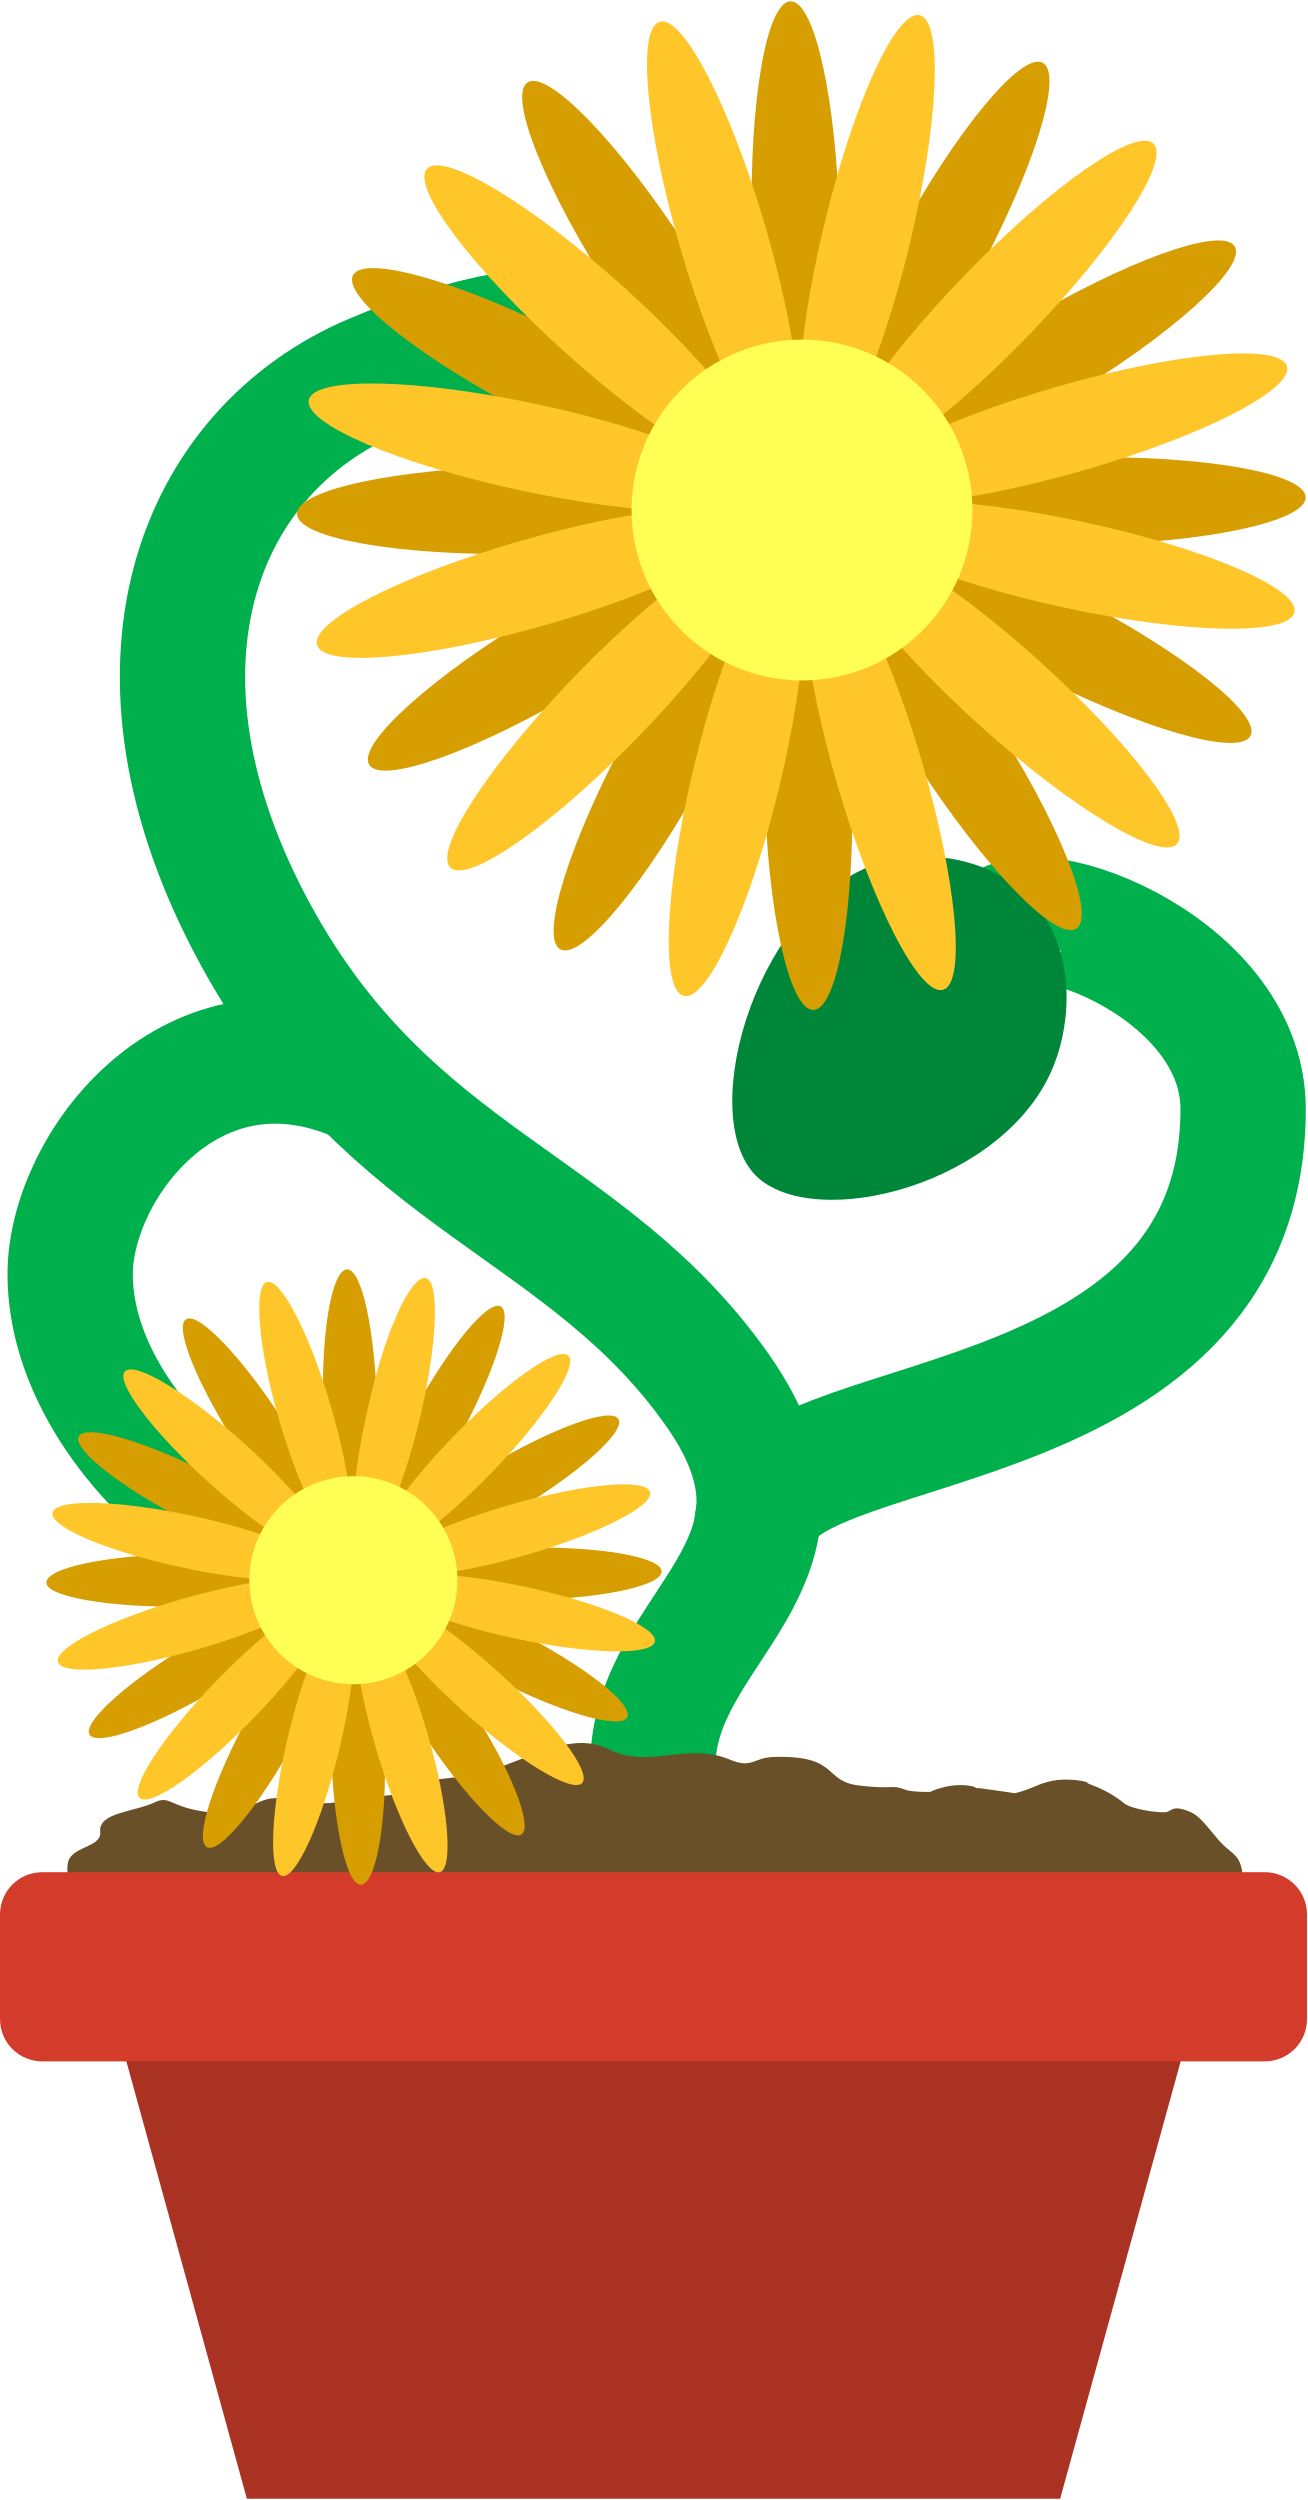
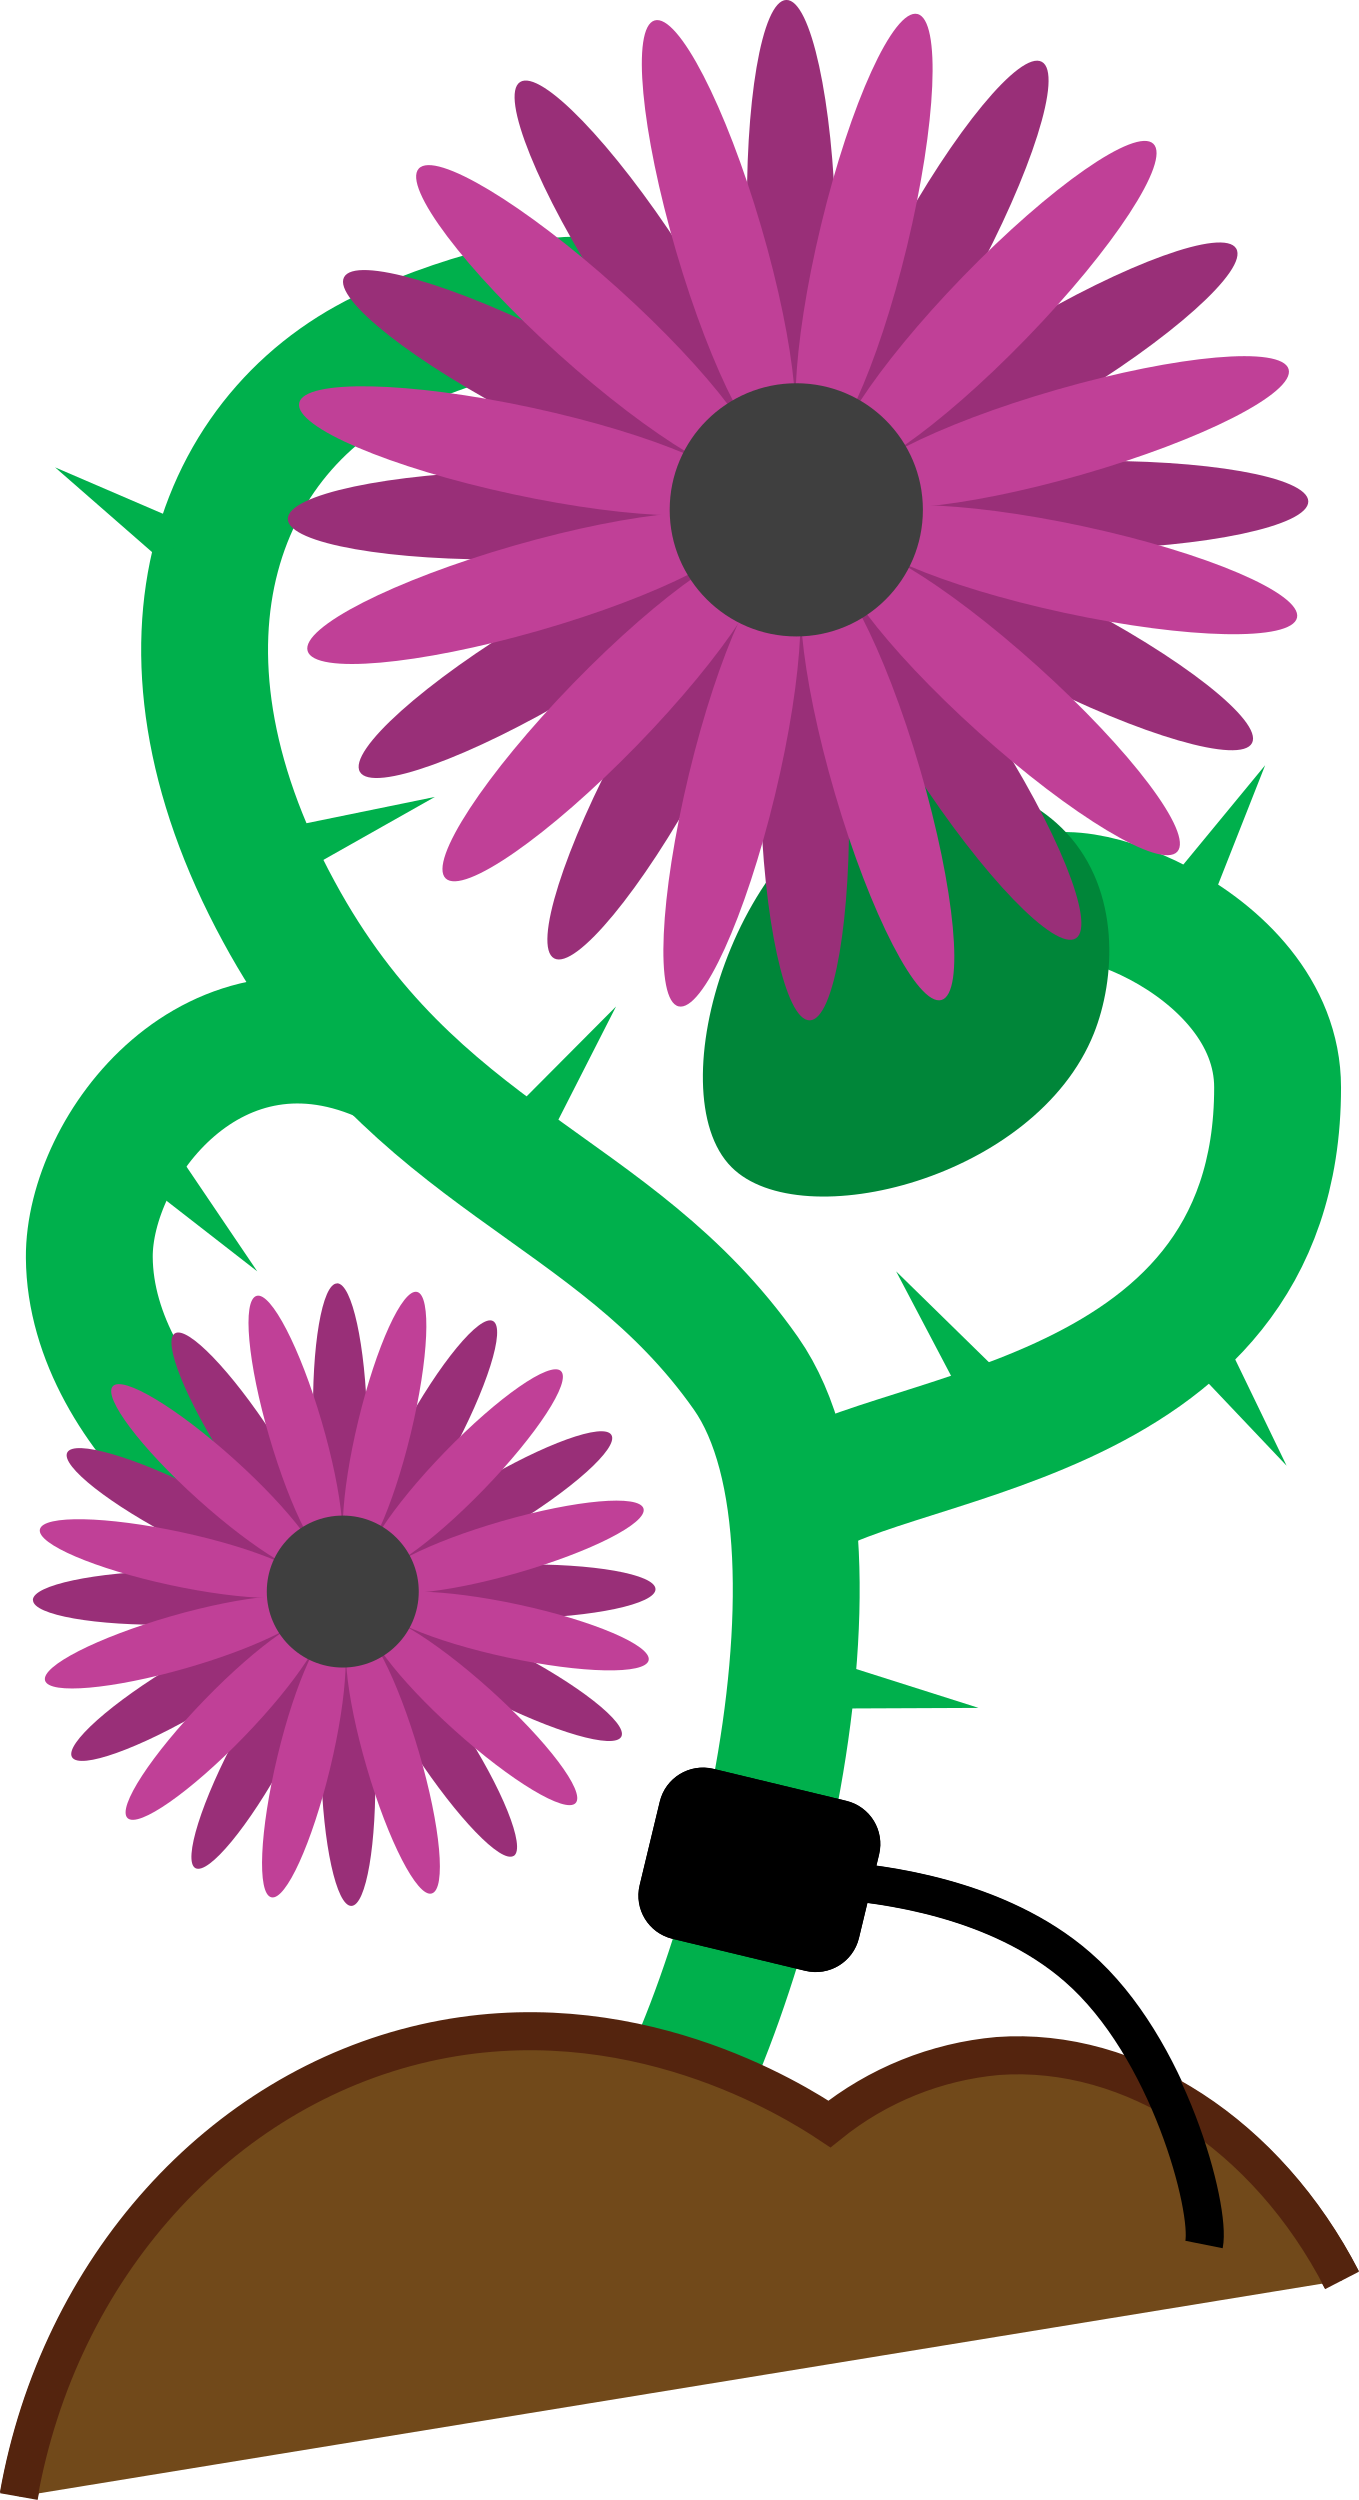
- <svg xmlns="http://www.w3.org/2000/svg" version="1.1" x="0px" y="0px" viewBox="0 0 104.3 199.5" style="enable-background:new 0 0 104.3 199.5;" xml:space="preserve">
-   <style type="text/css">
- 	.st0{fill:none;stroke:#00B04C;stroke-width:10;stroke-miterlimit:10;}
- 	.st1{fill:#008639;}
- 	.st2{fill:#6A5028;}
- 	.st3{fill:#A93223;}
- 	.st4{fill:#D33B2A;}
- 	.st5{fill:#D79E02;}
- 	.st6{fill:#FFC62A;}
- 	.st7{fill:#FFFE54;}
- </style>
-   <g id="stem">
-     <path class="st0" d="M52.1,140.9c0-11.2,14.9-16,5.2-29.9C46.8,96,31.2,94.4,20.4,74.6C8.8,53.3,15.8,35.9,29.9,30   c15.9-6.7,23.1-3.2,30.7,1.7" />
-     <path class="st0" d="M60.4,121.8c0.2-9.6,38.8-5.7,38.8-33.3c0-11.8-18.4-18-19.4-13.8" />
-     <path class="st0" d="M29.2,86.4c-13.8-6.5-23.7,6.8-23.6,15.4c0.1,12.5,15.1,23.9,21.5,22.2" />
-   </g>
-   <g id="buds">
-     <path class="st1" d="M82.3,71.8c-3.1-3.3-8.1-4-11.6-3.1c-10.1,2.7-15.3,20.1-10.4,25.1c4.6,4.6,20,0.8,23.8-8.8   C85.5,81.5,85.9,75.7,82.3,71.8z" />
-   </g>
-   <g id="pot">
-     <g id="dirt">
-       <path class="st2" d="M98.9,152.4c0.4-1.5,0.4-2.6,0.1-3.6c-0.3-0.9-0.9-1-1.7-1.9c-1.1-1.3-1.6-2-2.3-2.3c-1.4-0.6-1.5-0.1-1.9,0    c-0.5,0.1-2.8-0.2-3.4-0.7c-1.3-1.1-2.8-1.5-2.9-1.6c0,0,0,0,0,0c0,0,0,0-0.1-0.1c-0.8-0.2-2.1-0.3-3.1,0    c-1.1,0.3-1.1,0.5-2.6,0.9c0,0,0,0,0,0c0,0-1.3-0.2-2.8-0.4c-0.2,0-0.4,0-0.4-0.1c-1.8-0.5-3.6,0.4-3.6,0.4c-1.3,0-1.8-0.1-2-0.2    c-1.1-0.4-0.9,0-3.5-0.3c-3.1-0.3-1.6-2.4-6.8-2.3c-1.8,0-1.8,1-3.7,0.2c-3.4-1.4-6.4,0.8-9.6-0.8c-3-1.5-6.2,0.7-9.6,1.7    c-2.6,0.8-4.3,0.4-5.6,1.2c-1.3,0.7-0.9,0.6-2.7,0.8c-2.2,0.2-3.9,0.7-5.7,0.6c-2.2-0.2-1-0.6-3.2-0.4c-1.6,0.1-2.4,1.7-5.9,1    c-2.3-0.4-2.4-1.2-3.5-0.7c-1.6,0.8-4.6,0.8-4.4,2.4c0.1,1.3-2.5,1.1-2.6,2.6c-0.1,0.7,0.1,1.5,0.5,2.4c0,0,0.9,2,2.8,3.3    C14.6,158.7,88.7,153.2,98.9,152.4z" />
-     </g>
-     <polygon class="st3" points="84.6,199.4 19.7,199.4 8.9,160.2 95.4,160.2  " />
-     <path class="st4" d="M100.9,164.5H3.4c-1.9,0-3.4-1.5-3.4-3.4v-8.3c0-1.9,1.5-3.4,3.4-3.4h97.5c1.9,0,3.4,1.5,3.4,3.4v8.3   C104.3,163,102.8,164.5,100.9,164.5z" />
+ <svg xmlns="http://www.w3.org/2000/svg" viewBox="0 0 107.11 197.07">
+   <defs>
+     <style>.cls-1,.cls-6{fill:none;}.cls-1{stroke:#00b04c;stroke-width:10px;}.cls-1,.cls-3,.cls-5,.cls-6{stroke-miterlimit:10;}.cls-2{fill:#00b04c;}.cls-3{fill:#71491a;stroke:#54240e;}.cls-3,.cls-5,.cls-6{stroke-width:3px;}.cls-4{fill:#008639;}.cls-5,.cls-6{stroke:#000;}.cls-7{fill:#992f78;}.cls-8{fill:#c04097;}.cls-9{fill:#3f3f3f;}</style>
+   </defs>
+   <g id="new_back" data-name="new back">
+     <path class="cls-1" d="M48.17,172.66c9.26-11.49,19.39-50.51,9.65-64.4C47.32,93.3,31.71,91.65,21,71.86c-11.6-21.33-4.66-38.67,9.5-44.61,16-6.69,22.2-3.11,24.94,2.94" transform="translate(0.98 0)" />
+     <path class="cls-1" d="M60.94,119.06c6.37-6.28,38.82-5.7,38.79-33.35,0-11.84-18.39-18-19.39-13.8" transform="translate(0.98 0)" />
+     <path class="cls-1" d="M29.7,83.71C15.89,77.22,6,90.52,6.06,99.13c.09,12.55,15.07,23.94,21.5,22.21" transform="translate(0.98 0)" />
+     <path class="cls-2" d="M22.07,65.12l11.23-2.3-9.95,5.62Z" transform="translate(0.98 0)" />
+     <path class="cls-2" d="M39.49,87.47l8.09-8.13L42.39,89.53Z" transform="translate(0.98 0)" />
+     <path class="cls-2" d="M91.46,69.17l7.29-8.85L94.54,71Z" transform="translate(0.98 0)" />
+     <path class="cls-2" d="M75,110.37l-5.34-10.15,8.17,8Z" transform="translate(0.98 0)" />
+     <path class="cls-2" d="M95.44,105.2l5,10.34-7.87-8.3Z" transform="translate(0.98 0)" />
+     <path class="cls-2" d="M12.88,90.72l6.42,9.5-9-7Z" transform="translate(0.98 0)" />
+     <path class="cls-2" d="M12,44.39,3.36,36.84l10.5,4.52Z" transform="translate(0.98 0)" />
+     <path class="cls-2" d="M32.45,29.13,36.91,39.7,29.45,31Z" transform="translate(0.98 0)" />
+     <path class="cls-2" d="M35.45,123.5,24.9,128l8.63-7.49Z" transform="translate(0.98 0)" />
+     <path class="cls-2" d="M65.23,131.16l10.93,3.47-11.43.05Z" transform="translate(0.98 0)" />
+     <path class="cls-3" d="M.51,196.8c3.18-17.92,15.86-32,32-35.68s29.19,4.59,31.91,6.39a24.63,24.63,0,0,1,13.28-5.37c10.58-.76,21.23,6.21,27.11,17.62" transform="translate(0.98 0)" />
+     <path class="cls-4" d="M83.05,65.61c-3.76-4-9.68-4.8-13.91-3.68C57.08,65.14,50.75,86.05,56.68,92c5.48,5.51,24,.91,28.57-10.54C86.93,77.25,87.42,70.27,83.05,65.61Z" transform="translate(0.98 0)" />
+     <rect class="cls-5" x="51.5" y="142" width="14.78" height="10.78" rx="2" transform="translate(37.12 -9.69) rotate(13.54)" />
+     <path class="cls-6" d="M94,176.92c.56-2.8-2.75-15.56-10-21.86-6.27-5.47-15.4-6.57-19.27-6.85" transform="translate(0.98 0)" />
  </g>
  <g id="flowers">
-     <ellipse id="petals_120_" transform="matrix(0.8388 -0.5445 0.5445 0.8388 -3.4463 31.7354)" class="st5" cx="51.9" cy="21.7" rx="3.5" ry="18" />
-     <ellipse id="petals_119_" transform="matrix(0.8388 -0.5445 0.5445 0.8388 -19.8698 50.9519)" class="st5" cx="76.1" cy="59" rx="3.5" ry="18" />
-     <ellipse id="petals_118_" transform="matrix(0.4563 -0.8898 0.8898 0.4563 -2.8538 55.7297)" class="st5" cx="44.2" cy="30.2" rx="3.5" ry="18" />
-     <ellipse id="petals_117_" transform="matrix(0.4563 -0.8898 0.8898 0.4563 0.6045 102.0219)" class="st5" cx="83.8" cy="50.5" rx="3.5" ry="18" />
-     <ellipse id="petals_116_" transform="matrix(0.9998 -1.749077e-02 1.749077e-02 0.9998 -0.7063 0.7361)" class="st5" cx="41.7" cy="40.7" rx="18" ry="3.5" />
-     <ellipse id="petals_115_" transform="matrix(0.9998 -1.749077e-02 1.749077e-02 0.9998 -0.6859 1.5146)" class="st5" cx="86.2" cy="40" rx="18" ry="3.5" />
-     <ellipse id="petals_114_" transform="matrix(0.8584 -0.513 0.513 0.8584 -20.2059 30.3543)" class="st5" cx="44.9" cy="51.8" rx="18" ry="3.5" />
-     <ellipse id="petals_113_" transform="matrix(0.8584 -0.513 0.513 0.8584 -3.0792 46.724)" class="st5" cx="83.1" cy="28.9" rx="18" ry="3.5" />
-     <ellipse id="petals_112_" transform="matrix(0.478 -0.8784 0.8784 0.478 -24.7753 78.1322)" class="st5" cx="53.3" cy="59.9" rx="18" ry="3.5" />
-     <ellipse id="petals_111_" transform="matrix(0.478 -0.8784 0.8784 0.478 20.6802 76.4103)" class="st5" cx="74.6" cy="20.8" rx="18" ry="3.5" />
-     <ellipse id="petals_110_" transform="matrix(0.9997 -2.281180e-02 2.281180e-02 0.9997 -1.4115 1.4875)" class="st5" cx="64.5" cy="62.6" rx="3.5" ry="18" />
-     <ellipse id="petals_109_" transform="matrix(0.9997 -2.281180e-02 2.281180e-02 0.9997 -0.3965 1.4528)" class="st5" cx="63.5" cy="18.1" rx="3.5" ry="18" />
-     <ellipse id="petals_108_" transform="matrix(0.6691 -0.7432 0.7432 0.6691 -3.2254 43.686)" class="st6" cx="47.4" cy="25.5" rx="3.5" ry="18" />
-     <ellipse id="petals_107_" transform="matrix(0.6691 -0.7432 0.7432 0.6691 -14.414 78.1316)" class="st6" cx="80.5" cy="55.3" rx="3.5" ry="18" />
-     <ellipse id="petals_106_" transform="matrix(0.2102 -0.9777 0.9777 0.2102 -1.5337 69.4589)" class="st6" cx="42.2" cy="35.7" rx="3.5" ry="18" />
-     <ellipse id="petals_105_" transform="matrix(0.2102 -0.9777 0.9777 0.2102 23.6903 119.4015)" class="st6" cx="85.7" cy="45" rx="3.5" ry="18" />
-     <ellipse id="petals_104_" transform="matrix(0.9612 -0.2759 0.2759 0.9612 -11.178 13.5583)" class="st6" cx="42.6" cy="46.5" rx="18" ry="3.5" />
-     <ellipse id="petals_103_" transform="matrix(0.9612 -0.2759 0.2759 0.9612 -6.1266 24.8891)" class="st6" cx="85.4" cy="34.2" rx="18" ry="3.5" />
-     <ellipse id="petals_102_" transform="matrix(0.6962 -0.7179 0.7179 0.6962 -25.7108 51.9266)" class="st6" cx="48.5" cy="56.3" rx="18" ry="3.5" />
-     <ellipse id="petals_101_" transform="matrix(0.6962 -0.7179 0.7179 0.6962 6.648 64.4654)" class="st6" cx="79.5" cy="24.4" rx="18" ry="3.5" />
-     <ellipse id="petals_100_" transform="matrix(0.2341 -0.9722 0.9722 0.2341 -15.2593 104.6289)" class="st6" cx="58.8" cy="62" rx="18" ry="3.5" />
-     <ellipse id="petals_99_" transform="matrix(0.2341 -0.9722 0.9722 0.2341 34.8016 81.6102)" class="st6" cx="69.2" cy="18.7" rx="18" ry="3.5" />
-     <ellipse id="petals_98_" transform="matrix(0.9597 -0.2811 0.2811 0.9597 -14.5155 22.23)" class="st6" cx="70.2" cy="61.7" rx="3.5" ry="18" />
-     <ellipse id="petals_97_" transform="matrix(0.9597 -0.2811 0.2811 0.9597 -3.012 16.9912)" class="st6" cx="57.7" cy="19" rx="3.5" ry="18" />
-     <circle class="st7" cx="64" cy="40.7" r="13.6" />
-     <ellipse id="petals_24_" transform="matrix(0.8388 -0.5445 0.5445 0.8388 -58.9573 29.7874)" class="st5" cx="20.8" cy="114.5" rx="2.1" ry="11" />
-     <path id="petals_23_" class="st5" d="M41.6,146.4c-1,0.6-4.5-3-7.8-8s-5.2-9.7-4.2-10.4c1-0.6,4.5,3,7.8,8S42.6,145.8,41.6,146.4" />
-     <ellipse id="petals_22_" transform="matrix(0.4563 -0.8898 0.8898 0.4563 -97.6916 79.3999)" class="st5" cx="16.1" cy="119.6" rx="2.1" ry="11" />
-     <ellipse id="petals_21_" transform="matrix(0.4563 -0.8898 0.8898 0.4563 -95.5815 107.6449)" class="st5" cx="40.3" cy="132" rx="2.1" ry="11" />
-     <path id="petals_20_" class="st5" d="M3.7,126.3c0-1.2,4.9-2.2,10.9-2.3s11,0.8,11,1.9c0,1.2-4.9,2.2-10.9,2.3S3.7,127.4,3.7,126.3   " />
-     <ellipse id="petals_19_" transform="matrix(0.9998 -1.749077e-02 1.749077e-02 0.9998 -2.1906 0.7503)" class="st5" cx="41.8" cy="125.6" rx="11" ry="2.1" />
-     <ellipse id="petals_18_" transform="matrix(0.8584 -0.513 0.513 0.8584 -65.786 27.3009)" class="st5" cx="16.6" cy="132.8" rx="11" ry="2.1" />
-     <ellipse id="petals_17_" transform="matrix(0.8584 -0.513 0.513 0.8584 -55.3363 37.2888)" class="st5" cx="39.9" cy="118.9" rx="11" ry="2.1" />
-     <path id="petals_16_" class="st5" d="M16.5,147.4c-1-0.6,0.5-5.3,3.4-10.6c2.9-5.3,6.1-9.2,7.1-8.6c1,0.6-0.5,5.3-3.4,10.6   C20.7,144.1,17.5,148,16.5,147.4" />
-     <ellipse id="petals_15_" transform="matrix(0.478 -0.8784 0.8784 0.478 -81.9411 89.9521)" class="st5" cx="34.7" cy="113.9" rx="11" ry="2.1" />
-     <path id="petals_14_" class="st5" d="M28.8,150.4c-1.2,0-2.2-4.9-2.4-10.9c-0.1-6.1,0.7-11,1.9-11c1.2,0,2.2,4.9,2.4,10.9   S30,150.4,28.8,150.4" />
-     <path id="petals_13_" class="st5" d="M27.7,101.3c1.2,0,2.2,4.9,2.4,10.9c0.1,6.1-0.7,11-1.9,11c-1.2,0-2.2-4.9-2.4-10.9   C25.6,106.3,26.5,101.3,27.7,101.3" />
-     <ellipse id="petals_12_" transform="matrix(0.6691 -0.7432 0.7432 0.6691 -80.7752 52.1054)" class="st6" cx="18.1" cy="116.8" rx="2.1" ry="11" />
-     <ellipse id="petals_11_" transform="matrix(0.6691 -0.7432 0.7432 0.6691 -87.6018 73.1222)" class="st6" cx="38.3" cy="134.9" rx="2.1" ry="11" />
-     <ellipse id="petals_10_" transform="matrix(0.2102 -0.9777 0.9777 0.2102 -108.4427 111.7384)" class="st6" cx="14.9" cy="123" rx="2.1" ry="11" />
-     <ellipse id="petals_9_" transform="matrix(0.2102 -0.9777 0.9777 0.2102 -93.0524 142.2106)" class="st6" cx="41.5" cy="128.7" rx="2.1" ry="11" />
-     <ellipse id="petals_8_" transform="matrix(0.9612 -0.2759 0.2759 0.9612 -35.1716 9.2156)" class="st6" cx="15.2" cy="129.6" rx="11" ry="2.1" />
-     <ellipse id="petals_7_" transform="matrix(0.9612 -0.2759 0.2759 0.9612 -32.0896 16.129)" class="st6" cx="41.3" cy="122.1" rx="11" ry="2.1" />
-     <ellipse id="petals_6_" transform="matrix(0.6962 -0.7179 0.7179 0.6962 -91.6393 54.6656)" class="st6" cx="18.8" cy="135.6" rx="11" ry="2.1" />
-     <ellipse id="petals_5_" transform="matrix(0.6962 -0.7179 0.7179 0.6962 -71.8958 62.3161)" class="st6" cx="37.7" cy="116.1" rx="11" ry="2.1" />
-     <path id="petals_4_" class="st6" d="M22.5,149.7c-1.1-0.3-0.9-5.3,0.5-11.2c1.4-5.9,3.5-10.4,4.6-10.2c1.1,0.3,0.9,5.3-0.5,11.2   C25.7,145.4,23.6,150,22.5,149.7" />
-     <path id="petals_3_" class="st6" d="M34,102c1.1,0.3,0.9,5.3-0.5,11.2c-1.4,5.9-3.5,10.4-4.6,10.2c-1.1-0.3-0.9-5.3,0.5-11.2   C30.7,106.3,32.8,101.7,34,102" />
-     <path id="petals_2_" class="st6" d="M35.1,149.4c-1.1,0.3-3.4-4.1-5.1-9.9c-1.7-5.8-2.2-10.8-1-11.1c1.1-0.3,3.4,4.1,5.1,9.9   C35.8,144.1,36.2,149.1,35.1,149.4" />
-     <path id="petals_1_" class="st6" d="M21.3,102.3c1.1-0.3,3.4,4.1,5.1,9.9c1.7,5.8,2.2,10.8,1,11.1c-1.1,0.3-3.4-4.1-5.1-9.9   S20.2,102.6,21.3,102.3" />
-     <circle class="st7" cx="28.2" cy="126.1" r="8.3" />
+     <path class="cls-4" d="M54.24,27.19a12.08,12.08,0,0,0-6.09,10.34C48,47.94,63.38,57.75,69.51,54.33c5.65-3.16,6.15-19.1-2-25.33C64.47,26.71,59,24.74,54.24,27.19Z" transform="translate(0.98 0)" />
+     <ellipse id="petals" class="cls-7" cx="49.8" cy="21.54" rx="3.49" ry="17.97" transform="translate(-2.72 30.59) rotate(-32.99)" />
+     <ellipse id="petals-2" data-name="petals" class="cls-7" cx="74.04" cy="58.89" rx="3.49" ry="17.97" transform="translate(-19.14 49.81) rotate(-32.99)" />
+     <ellipse id="petals-3" data-name="petals" class="cls-7" cx="42.12" cy="30.06" rx="3.49" ry="17.97" transform="translate(-2.86 53.82) rotate(-62.85)" />
+     <ellipse id="petals-4" data-name="petals" class="cls-7" cx="81.73" cy="50.37" rx="3.49" ry="17.97" transform="translate(0.59 100.11) rotate(-62.85)" />
+     <ellipse id="petals-5" data-name="petals" class="cls-7" cx="39.67" cy="40.6" rx="17.97" ry="3.49" transform="translate(0.28 0.7) rotate(-1)" />
+     <ellipse id="petals-6" data-name="petals" class="cls-7" cx="84.18" cy="39.83" rx="17.97" ry="3.49" transform="translate(0.3 1.48) rotate(-1)" />
+     <ellipse id="petals-7" data-name="petals" class="cls-7" cx="42.82" cy="51.63" rx="17.97" ry="3.49" transform="translate(-19.44 29.28) rotate(-30.86)" />
+     <ellipse id="petals-8" data-name="petals" class="cls-7" cx="81.03" cy="28.8" rx="17.97" ry="3.49" transform="translate(-2.31 45.65) rotate(-30.86)" />
+     <ellipse id="petals-9" data-name="petals" class="cls-7" cx="51.28" cy="59.77" rx="17.97" ry="3.49" transform="translate(-24.74 76.24) rotate(-61.45)" />
+     <ellipse id="petals-10" data-name="petals" class="cls-7" cx="72.56" cy="20.66" rx="17.97" ry="3.49" transform="translate(20.71 74.52) rotate(-61.45)" />
+     <ellipse id="petals-11" data-name="petals" class="cls-7" cx="62.43" cy="62.47" rx="3.49" ry="17.97" transform="translate(-0.42 1.44) rotate(-1.31)" />
+     <ellipse id="petals-12" data-name="petals" class="cls-7" cx="61.41" cy="17.96" rx="3.49" ry="17.97" transform="translate(0.59 1.41) rotate(-1.31)" />
+     <ellipse id="petals-13" data-name="petals" class="cls-8" cx="45.38" cy="25.32" rx="3.49" ry="17.97" transform="translate(-2.82 42.1) rotate(-48)" />
+     <ellipse id="petals-14" data-name="petals" class="cls-8" cx="78.47" cy="55.11" rx="3.49" ry="17.97" transform="translate(-14.01 76.55) rotate(-48)" />
+     <ellipse id="petals-15" data-name="petals" class="cls-8" cx="40.16" cy="35.54" rx="3.49" ry="17.97" transform="translate(-2.04 67.33) rotate(-77.86)" />
+     <ellipse id="petals-16" data-name="petals" class="cls-8" cx="83.68" cy="44.9" rx="3.49" ry="17.97" transform="translate(23.18 117.27) rotate(-77.86)" />
+     <ellipse id="petals-17" data-name="petals" class="cls-8" cx="40.53" cy="46.36" rx="17.97" ry="3.49" transform="translate(-10.23 12.98) rotate(-16.02)" />
+     <ellipse id="petals-18" data-name="petals" class="cls-8" cx="83.32" cy="34.07" rx="17.97" ry="3.49" transform="translate(-5.18 24.31) rotate(-16.02)" />
+     <ellipse id="petals-19" data-name="petals" class="cls-8" cx="46.43" cy="56.19" rx="17.97" ry="3.49" transform="matrix(0.7, -0.72, 0.72, 0.7, -25.25, 50.4)" />
+     <ellipse id="petals-20" data-name="petals" class="cls-8" cx="77.42" cy="24.24" rx="17.97" ry="3.49" transform="translate(7.11 62.94) rotate(-45.88)" />
+     <ellipse id="petals-21" data-name="petals" class="cls-8" cx="56.71" cy="61.86" rx="17.97" ry="3.49" transform="translate(-15.72 102.51) rotate(-76.46)" />
+     <ellipse id="petals-22" data-name="petals" class="cls-8" cx="67.13" cy="18.57" rx="17.97" ry="3.49" transform="translate(34.34 79.49) rotate(-76.46)" />
+     <ellipse id="petals-23" data-name="petals" class="cls-8" cx="68.18" cy="61.58" rx="3.49" ry="17.97" transform="translate(-13.57 21.64) rotate(-16.32)" />
+     <ellipse id="petals-24" data-name="petals" class="cls-8" cx="55.67" cy="18.85" rx="3.49" ry="17.97" transform="translate(-2.07 16.41) rotate(-16.32)" />
+     <ellipse id="petals-25" data-name="petals" class="cls-7" cx="18.76" cy="114.31" rx="2.13" ry="10.96" transform="translate(-58.23 28.64) rotate(-32.99)" />
+     <path id="petals-26" data-name="petals" class="cls-7" d="M39.52,146.29c-1,.64-4.46-3-7.76-8s-5.17-9.71-4.18-10.35,4.46,3,7.75,8,5.17,9.72,4.19,10.36" transform="translate(0.98 0)" />
+     <ellipse id="petals-27" data-name="petals" class="cls-7" cx="14.07" cy="119.5" rx="2.13" ry="10.96" transform="translate(-97.7 77.49) rotate(-62.85)" />
+     <ellipse id="petals-28" data-name="petals" class="cls-7" cx="38.24" cy="131.9" rx="2.13" ry="10.96" transform="translate(-95.59 105.73) rotate(-62.85)" />
+     <path id="petals-29" data-name="petals" class="cls-7" d="M1.61,126.13c0-1.18,4.87-2.21,10.93-2.32s11,.76,11,1.94-4.87,2.21-10.92,2.32-11-.76-11-1.94" transform="translate(0.98 0)" />
+     <ellipse id="petals-30" data-name="petals" class="cls-7" cx="39.73" cy="125.46" rx="10.96" ry="2.13" transform="translate(-1.2 0.71) rotate(-1)" />
+     <ellipse id="petals-31" data-name="petals" class="cls-7" cx="14.49" cy="132.67" rx="10.96" ry="2.13" transform="matrix(0.86, -0.51, 0.51, 0.86, -65.02, 26.22)" />
+     <ellipse id="petals-32" data-name="petals" class="cls-7" cx="37.81" cy="118.73" rx="10.96" ry="2.13" transform="translate(-54.57 36.21) rotate(-30.86)" />
+     <path id="petals-33" data-name="petals" class="cls-7" d="M14.42,147.26c-1-.56.48-5.33,3.37-10.65s6.08-9.17,7.11-8.61-.47,5.33-3.37,10.65-6.08,9.17-7.11,8.61" transform="translate(0.98 0)" />
+     <ellipse id="petals-34" data-name="petals" class="cls-7" cx="32.64" cy="113.77" rx="10.96" ry="2.13" transform="translate(-81.91 88.06) rotate(-61.45)" />
+     <path id="petals-35" data-name="petals" class="cls-7" d="M26.71,150.24c-1.17,0-2.24-4.86-2.38-10.91s.71-11,1.88-11,2.24,4.86,2.38,10.91-.7,11-1.88,11" transform="translate(0.98 0)" />
+     <path id="petals-36" data-name="petals" class="cls-7" d="M25.59,101.16c1.18,0,2.24,4.86,2.38,10.92s-.7,11-1.88,11-2.24-4.85-2.38-10.91.71-11,1.88-11" transform="translate(0.98 0)" />
+     <ellipse id="petals-37" data-name="petals" class="cls-8" cx="16.06" cy="116.61" rx="2.13" ry="10.96" transform="translate(-80.37 50.52) rotate(-48)" />
+     <ellipse id="petals-38" data-name="petals" class="cls-8" cx="36.25" cy="134.79" rx="2.13" ry="10.96" transform="translate(-87.19 71.54) rotate(-48)" />
+     <ellipse id="petals-39" data-name="petals" class="cls-8" cx="12.87" cy="122.85" rx="2.13" ry="10.96" transform="translate(-108.95 109.61) rotate(-77.86)" />
+     <ellipse id="petals-40" data-name="petals" class="cls-8" cx="39.43" cy="128.56" rx="2.13" ry="10.96" transform="translate(-93.56 140.08) rotate(-77.86)" />
+     <ellipse id="petals-41" data-name="petals" class="cls-8" cx="13.1" cy="129.45" rx="10.96" ry="2.13" transform="translate(-34.23 8.64) rotate(-16.02)" />
+     <ellipse id="petals-42" data-name="petals" class="cls-8" cx="39.21" cy="121.95" rx="10.96" ry="2.13" transform="translate(-31.15 15.55) rotate(-16.02)" />
+     <ellipse id="petals-43" data-name="petals" class="cls-8" cx="16.7" cy="135.45" rx="10.96" ry="2.13" transform="translate(-91.18 53.14) rotate(-45.88)" />
+     <ellipse id="petals-44" data-name="petals" class="cls-8" cx="35.61" cy="115.95" rx="10.96" ry="2.13" transform="translate(-71.44 60.79) rotate(-45.88)" />
+     <path id="petals-45" data-name="petals" class="cls-8" d="M20.41,149.56c-1.15-.27-.92-5.27.49-11.15s3.5-10.44,4.64-10.16.92,5.27-.5,11.15-3.49,10.44-4.63,10.16" transform="translate(0.98 0)" />
+     <path id="petals-46" data-name="petals" class="cls-8" d="M31.9,101.84c1.14.28.92,5.27-.5,11.16s-3.49,10.43-4.63,10.16-.93-5.27.49-11.16,3.49-10.44,4.64-10.16" transform="translate(0.98 0)" />
+     <path id="petals-47" data-name="petals" class="cls-8" d="M33.05,149.26c-1.13.33-3.42-4.12-5.12-9.93s-2.17-10.78-1-11.11,3.42,4.11,5.12,9.92,2.17,10.79,1,11.12" transform="translate(0.98 0)" />
+     <path id="petals-48" data-name="petals" class="cls-8" d="M19.25,102.15c1.13-.33,3.43,4.11,5.13,9.92s2.17,10.79,1,11.12-3.43-4.11-5.13-9.92-2.16-10.79-1-11.12" transform="translate(0.98 0)" />
+   </g>
+   <g id="centers">
+     <circle class="cls-9" cx="62.77" cy="40.19" r="9.98" />
+     <circle class="cls-9" cx="27.02" cy="125.46" r="5.99" />
+   </g>
+   <g id="dirt">
+     <path class="cls-3" d="M.49,196.73c3.18-17.93,15.87-32,32-35.68s29.2,4.58,31.91,6.38a24.66,24.66,0,0,1,13.28-5.36c10.58-.76,21.23,6.2,27.11,17.62" transform="translate(0.98 0)" />
+   </g>
+   <g id="new_tag" data-name="new tag">
+     <rect class="cls-5" x="51.49" y="142.01" width="14.78" height="10.78" rx="2" transform="translate(37.12 -9.69) rotate(13.54)" />
+     <path class="cls-6" d="M93.93,176.93c.56-2.8-2.75-15.56-10-21.86-6.27-5.47-15.4-6.57-19.27-6.85" transform="translate(0.98 0)" />
  </g>
</svg>
